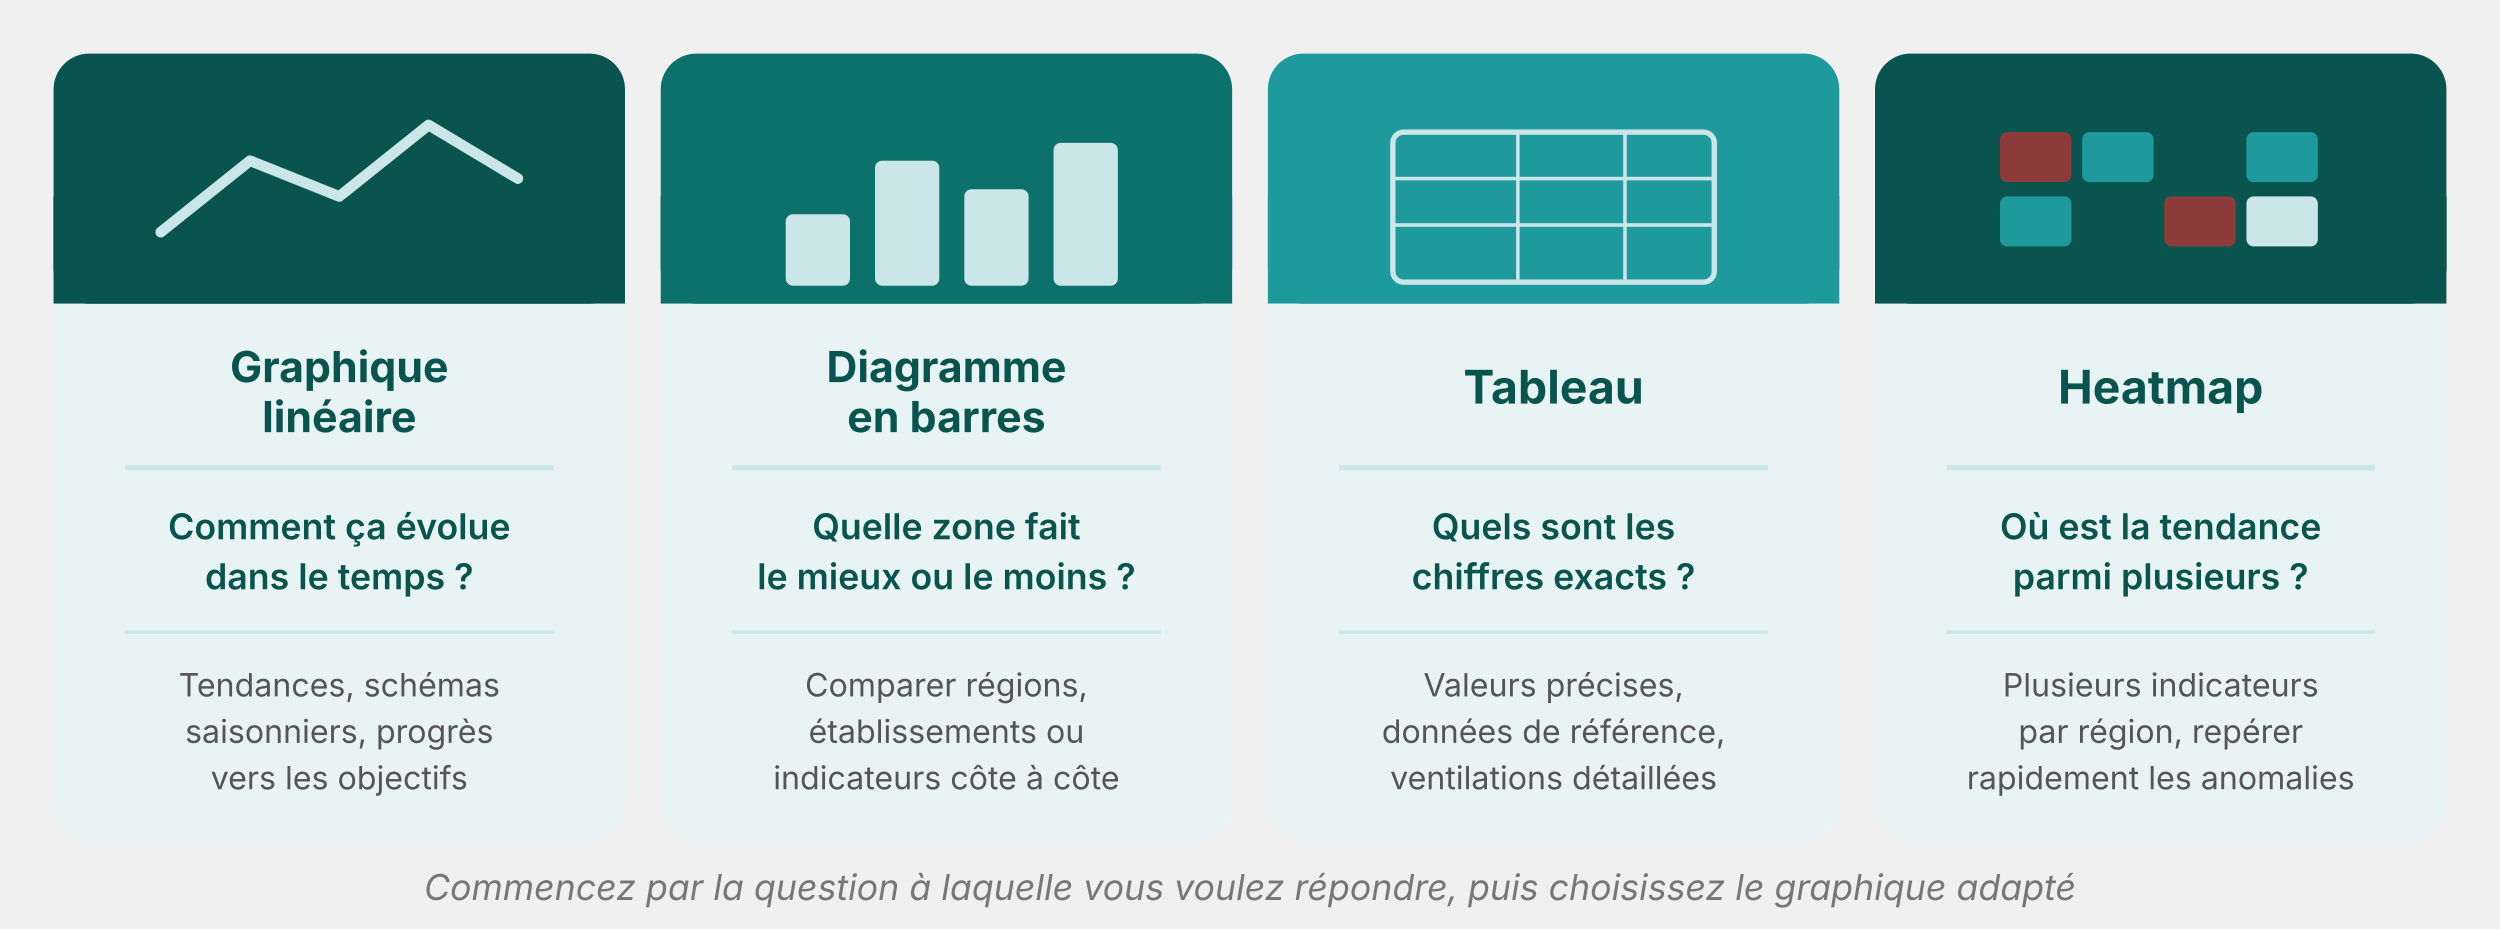
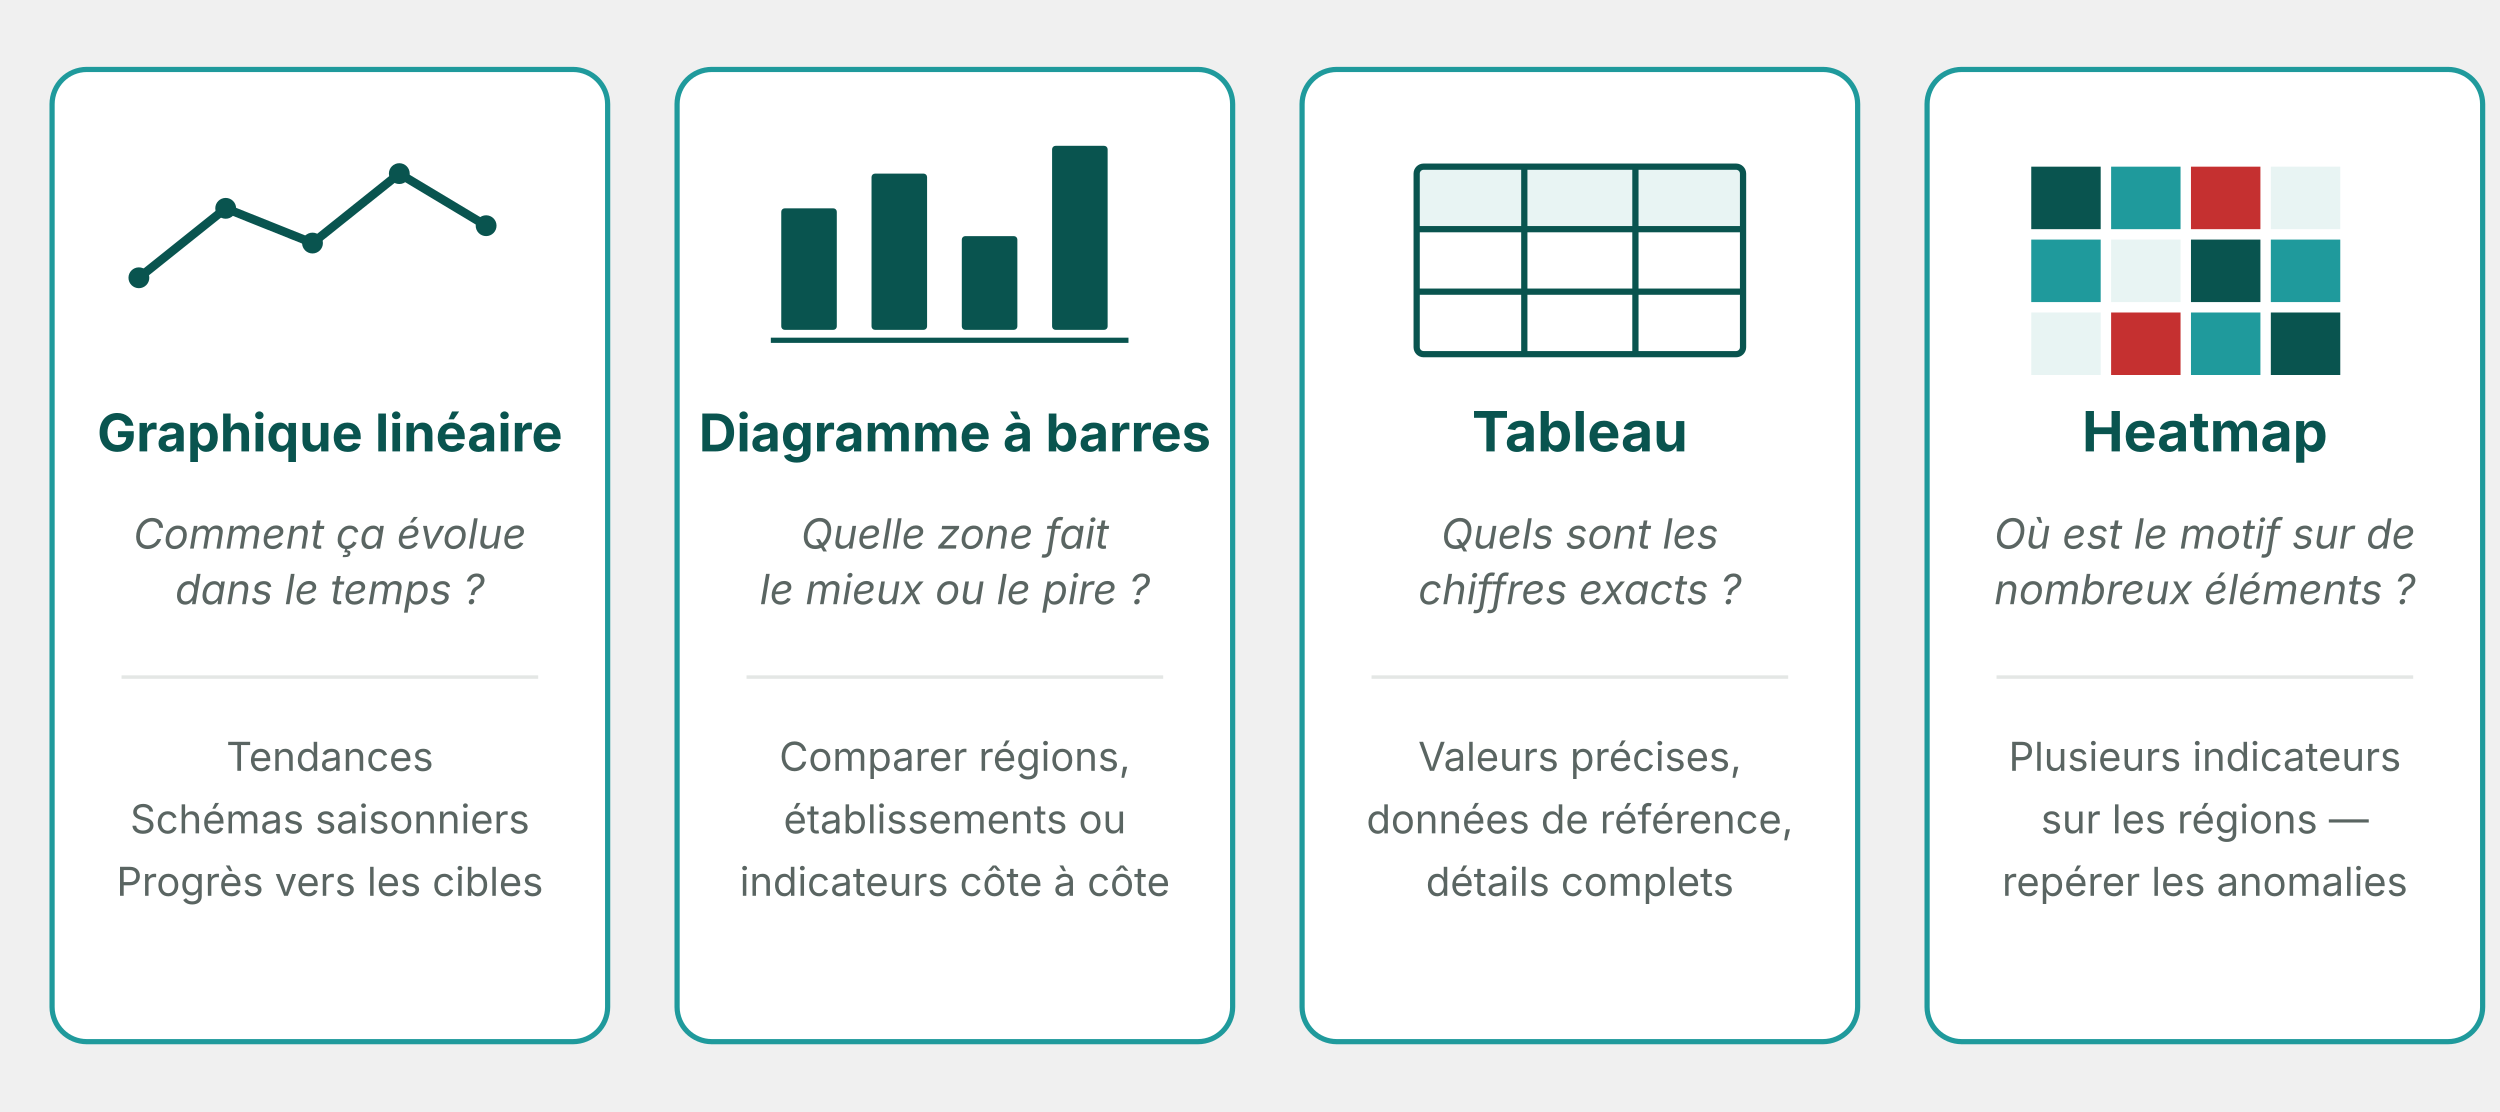
- <svg xmlns="http://www.w3.org/2000/svg" viewBox="0 0 700 260">
-   <g transform="translate(15, 15)">
-     <rect x="0" y="0" width="160" height="220" rx="10" fill="#E8F4F3" />
-     <rect x="0" y="0" width="160" height="70" rx="10" fill="#09544F" />
-     <rect x="0" y="40" width="160" height="30" fill="#09544F" />
-     <polyline points="30,50 55,30 80,40 105,20 130,35" stroke="#CAE6E9" stroke-width="3" fill="none" stroke-linecap="round" stroke-linejoin="round" />
-     <text x="80" y="92" text-anchor="middle" font-family="Inter, sans-serif" font-size="12" font-weight="700" fill="#09544F">Graphique</text>
-     <text x="80" y="106" text-anchor="middle" font-family="Inter, sans-serif" font-size="12" font-weight="700" fill="#09544F">linéaire</text>
-     <line x1="20" y1="116" x2="140" y2="116" stroke="#CAE6E9" stroke-width="1.5" />
-     <text x="80" y="136" text-anchor="middle" font-family="Inter, sans-serif" font-size="10" font-weight="600" fill="#09544F">Comment ça évolue</text>
-     <text x="80" y="150" text-anchor="middle" font-family="Inter, sans-serif" font-size="10" font-weight="600" fill="#09544F">dans le temps ?</text>
-     <line x1="20" y1="162" x2="140" y2="162" stroke="#CAE6E9" stroke-width="1" />
-     <text x="80" y="180" text-anchor="middle" font-family="Inter, sans-serif" font-size="9" fill="#555">Tendances, schémas</text>
-     <text x="80" y="193" text-anchor="middle" font-family="Inter, sans-serif" font-size="9" fill="#555">saisonniers, progrès</text>
-     <text x="80" y="206" text-anchor="middle" font-family="Inter, sans-serif" font-size="9" fill="#555">vers les objectifs</text>
+ <svg xmlns="http://www.w3.org/2000/svg" viewBox="0 0 720 320" font-family="Inter, Helvetica, Arial, sans-serif">
+   <rect x="15" y="20" width="160" height="280" rx="10" fill="#ffffff" stroke="#1F9A9C" stroke-width="1.5" />
+   <path d="M40 80 L65 60 L90 70 L115 50 L140 65" fill="none" stroke="#09544F" stroke-width="2.5" stroke-linecap="round" stroke-linejoin="round" />
+   <g fill="#09544F">
+     <circle cx="40" cy="80" r="3" />
+     <circle cx="65" cy="60" r="3" />
+     <circle cx="90" cy="70" r="3" />
+     <circle cx="115" cy="50" r="3" />
+     <circle cx="140" cy="65" r="3" />
  </g>
-   <g transform="translate(185, 15)">
-     <rect x="0" y="0" width="160" height="220" rx="10" fill="#E8F4F3" />
-     <rect x="0" y="0" width="160" height="70" rx="10" fill="#0C716B" />
-     <rect x="0" y="40" width="160" height="30" fill="#0C716B" />
-     <rect x="35" y="45" width="18" height="20" rx="2" fill="#CAE6E9" />
-     <rect x="60" y="30" width="18" height="35" rx="2" fill="#CAE6E9" />
-     <rect x="85" y="38" width="18" height="27" rx="2" fill="#CAE6E9" />
-     <rect x="110" y="25" width="18" height="40" rx="2" fill="#CAE6E9" />
-     <text x="80" y="92" text-anchor="middle" font-family="Inter, sans-serif" font-size="12" font-weight="700" fill="#09544F">Diagramme</text>
-     <text x="80" y="106" text-anchor="middle" font-family="Inter, sans-serif" font-size="12" font-weight="700" fill="#09544F">en barres</text>
-     <line x1="20" y1="116" x2="140" y2="116" stroke="#CAE6E9" stroke-width="1.5" />
-     <text x="80" y="136" text-anchor="middle" font-family="Inter, sans-serif" font-size="10" font-weight="600" fill="#09544F">Quelle zone fait</text>
-     <text x="80" y="150" text-anchor="middle" font-family="Inter, sans-serif" font-size="10" font-weight="600" fill="#09544F">le mieux ou le moins ?</text>
-     <line x1="20" y1="162" x2="140" y2="162" stroke="#CAE6E9" stroke-width="1" />
-     <text x="80" y="180" text-anchor="middle" font-family="Inter, sans-serif" font-size="9" fill="#555">Comparer régions,</text>
-     <text x="80" y="193" text-anchor="middle" font-family="Inter, sans-serif" font-size="9" fill="#555">établissements ou</text>
-     <text x="80" y="206" text-anchor="middle" font-family="Inter, sans-serif" font-size="9" fill="#555">indicateurs côte à côte</text>
+   <text x="95" y="130" text-anchor="middle" font-size="15" font-weight="700" fill="#09544F">Graphique linéaire</text>
+   <text x="95" y="158" text-anchor="middle" font-size="12" font-style="italic" fill="#5A6562">Comment ça évolue</text>
+   <text x="95" y="174" text-anchor="middle" font-size="12" font-style="italic" fill="#5A6562">dans le temps ?</text>
+   <line x1="35" y1="195" x2="155" y2="195" stroke="#E4E7E5" />
+   <text x="95" y="222" text-anchor="middle" font-size="11.5" fill="#5A6562">Tendances</text>
+   <text x="95" y="240" text-anchor="middle" font-size="11.5" fill="#5A6562">Schémas saisonniers</text>
+   <text x="95" y="258" text-anchor="middle" font-size="11.5" fill="#5A6562">Progrès vers les cibles</text>
+   <rect x="195" y="20" width="160" height="280" rx="10" fill="#ffffff" stroke="#1F9A9C" stroke-width="1.5" />
+   <g fill="#09544F">
+     <rect x="225" y="60" width="16" height="35" rx="1" />
+     <rect x="251" y="50" width="16" height="45" rx="1" />
+     <rect x="277" y="68" width="16" height="27" rx="1" />
+     <rect x="303" y="42" width="16" height="53" rx="1" />
  </g>
-   <g transform="translate(355, 15)">
-     <rect x="0" y="0" width="160" height="220" rx="10" fill="#E8F4F3" />
-     <rect x="0" y="0" width="160" height="70" rx="10" fill="#1F9A9C" />
-     <rect x="0" y="40" width="160" height="30" fill="#1F9A9C" />
-     <rect x="35" y="22" width="90" height="42" rx="3" fill="none" stroke="#CAE6E9" stroke-width="1.5" />
-     <line x1="35" y1="35" x2="125" y2="35" stroke="#CAE6E9" stroke-width="1" />
-     <line x1="35" y1="48" x2="125" y2="48" stroke="#CAE6E9" stroke-width="1" />
-     <line x1="70" y1="22" x2="70" y2="64" stroke="#CAE6E9" stroke-width="1" />
-     <line x1="100" y1="22" x2="100" y2="64" stroke="#CAE6E9" stroke-width="1" />
-     <text x="80" y="98" text-anchor="middle" font-family="Inter, sans-serif" font-size="13" font-weight="700" fill="#09544F">Tableau</text>
-     <line x1="20" y1="116" x2="140" y2="116" stroke="#CAE6E9" stroke-width="1.5" />
-     <text x="80" y="136" text-anchor="middle" font-family="Inter, sans-serif" font-size="10" font-weight="600" fill="#09544F">Quels sont les</text>
-     <text x="80" y="150" text-anchor="middle" font-family="Inter, sans-serif" font-size="10" font-weight="600" fill="#09544F">chiffres exacts ?</text>
-     <line x1="20" y1="162" x2="140" y2="162" stroke="#CAE6E9" stroke-width="1" />
-     <text x="80" y="180" text-anchor="middle" font-family="Inter, sans-serif" font-size="9" fill="#555">Valeurs précises,</text>
-     <text x="80" y="193" text-anchor="middle" font-family="Inter, sans-serif" font-size="9" fill="#555">données de référence,</text>
-     <text x="80" y="206" text-anchor="middle" font-family="Inter, sans-serif" font-size="9" fill="#555">ventilations détaillées</text>
+   <line x1="222" y1="98" x2="325" y2="98" stroke="#09544F" stroke-width="1.5" />
+   <text x="275" y="130" text-anchor="middle" font-size="15" font-weight="700" fill="#09544F">Diagramme à barres</text>
+   <text x="275" y="158" text-anchor="middle" font-size="12" font-style="italic" fill="#5A6562">Quelle zone fait</text>
+   <text x="275" y="174" text-anchor="middle" font-size="12" font-style="italic" fill="#5A6562">le mieux ou le pire ?</text>
+   <line x1="215" y1="195" x2="335" y2="195" stroke="#E4E7E5" />
+   <text x="275" y="222" text-anchor="middle" font-size="11.5" fill="#5A6562">Comparer régions,</text>
+   <text x="275" y="240" text-anchor="middle" font-size="11.5" fill="#5A6562">établissements ou</text>
+   <text x="275" y="258" text-anchor="middle" font-size="11.5" fill="#5A6562">indicateurs côte à côte</text>
+   <rect x="375" y="20" width="160" height="280" rx="10" fill="#ffffff" stroke="#1F9A9C" stroke-width="1.5" />
+   <rect x="408" y="48" width="94" height="18" fill="#E8F4F3" />
+   <g stroke="#09544F" stroke-width="1.8" fill="none">
+     <rect x="408" y="48" width="94" height="54" rx="2" />
+     <line x1="408" y1="66" x2="502" y2="66" />
+     <line x1="408" y1="84" x2="502" y2="84" />
+     <line x1="439" y1="48" x2="439" y2="102" />
+     <line x1="471" y1="48" x2="471" y2="102" />
  </g>
-   <g transform="translate(525, 15)">
-     <rect x="0" y="0" width="160" height="220" rx="10" fill="#E8F4F3" />
-     <rect x="0" y="0" width="160" height="70" rx="10" fill="#09544F" />
-     <rect x="0" y="40" width="160" height="30" fill="#09544F" />
-     <rect x="35" y="22" width="20" height="14" rx="2" fill="#C53030" opacity="0.7" />
-     <rect x="58" y="22" width="20" height="14" rx="2" fill="#1F9A9C" />
-     <rect x="81" y="22" width="20" height="14" rx="2" fill="#09544F" />
-     <rect x="104" y="22" width="20" height="14" rx="2" fill="#1F9A9C" />
-     <rect x="35" y="40" width="20" height="14" rx="2" fill="#1F9A9C" />
-     <rect x="58" y="40" width="20" height="14" rx="2" fill="#09544F" />
-     <rect x="81" y="40" width="20" height="14" rx="2" fill="#C53030" opacity="0.7" />
-     <rect x="104" y="40" width="20" height="14" rx="2" fill="#CAE6E9" />
-     <text x="80" y="98" text-anchor="middle" font-family="Inter, sans-serif" font-size="13" font-weight="700" fill="#09544F">Heatmap</text>
-     <line x1="20" y1="116" x2="140" y2="116" stroke="#CAE6E9" stroke-width="1.5" />
-     <text x="80" y="136" text-anchor="middle" font-family="Inter, sans-serif" font-size="10" font-weight="600" fill="#09544F">Où est la tendance</text>
-     <text x="80" y="150" text-anchor="middle" font-family="Inter, sans-serif" font-size="10" font-weight="600" fill="#09544F">parmi plusieurs ?</text>
-     <line x1="20" y1="162" x2="140" y2="162" stroke="#CAE6E9" stroke-width="1" />
-     <text x="80" y="180" text-anchor="middle" font-family="Inter, sans-serif" font-size="9" fill="#555">Plusieurs indicateurs</text>
-     <text x="80" y="193" text-anchor="middle" font-family="Inter, sans-serif" font-size="9" fill="#555">par région, repérer</text>
-     <text x="80" y="206" text-anchor="middle" font-family="Inter, sans-serif" font-size="9" fill="#555">rapidement les anomalies</text>
+   <text x="455" y="130" text-anchor="middle" font-size="16" font-weight="700" fill="#09544F">Tableau</text>
+   <text x="455" y="158" text-anchor="middle" font-size="12" font-style="italic" fill="#5A6562">Quels sont les</text>
+   <text x="455" y="174" text-anchor="middle" font-size="12" font-style="italic" fill="#5A6562">chiffres exacts ?</text>
+   <line x1="395" y1="195" x2="515" y2="195" stroke="#E4E7E5" />
+   <text x="455" y="222" text-anchor="middle" font-size="11.5" fill="#5A6562">Valeurs précises,</text>
+   <text x="455" y="240" text-anchor="middle" font-size="11.5" fill="#5A6562">données de référence,</text>
+   <text x="455" y="258" text-anchor="middle" font-size="11.5" fill="#5A6562">détails complets</text>
+   <rect x="555" y="20" width="160" height="280" rx="10" fill="#ffffff" stroke="#1F9A9C" stroke-width="1.5" />
+   <g>
+     <rect x="585" y="48" width="20" height="18" fill="#09544F" />
+     <rect x="608" y="48" width="20" height="18" fill="#1F9A9C" />
+     <rect x="631" y="48" width="20" height="18" fill="#C53030" />
+     <rect x="654" y="48" width="20" height="18" fill="#E8F4F3" />
+     <rect x="585" y="69" width="20" height="18" fill="#1F9A9C" />
+     <rect x="608" y="69" width="20" height="18" fill="#E8F4F3" />
+     <rect x="631" y="69" width="20" height="18" fill="#09544F" />
+     <rect x="654" y="69" width="20" height="18" fill="#1F9A9C" />
+     <rect x="585" y="90" width="20" height="18" fill="#E8F4F3" />
+     <rect x="608" y="90" width="20" height="18" fill="#C53030" />
+     <rect x="631" y="90" width="20" height="18" fill="#1F9A9C" />
+     <rect x="654" y="90" width="20" height="18" fill="#09544F" />
  </g>
-   <text x="350" y="252" text-anchor="middle" font-family="Inter, sans-serif" font-size="10" fill="#777" font-style="italic">Commencez par la question à laquelle vous voulez répondre, puis choisissez le graphique adapté</text>
+   <text x="635" y="130" text-anchor="middle" font-size="16" font-weight="700" fill="#09544F">Heatmap</text>
+   <text x="635" y="158" text-anchor="middle" font-size="12" font-style="italic" fill="#5A6562">Où est le motif sur de</text>
+   <text x="635" y="174" text-anchor="middle" font-size="12" font-style="italic" fill="#5A6562">nombreux éléments ?</text>
+   <line x1="575" y1="195" x2="695" y2="195" stroke="#E4E7E5" />
+   <text x="635" y="222" text-anchor="middle" font-size="11.5" fill="#5A6562">Plusieurs indicateurs</text>
+   <text x="635" y="240" text-anchor="middle" font-size="11.5" fill="#5A6562">sur les régions —</text>
+   <text x="635" y="258" text-anchor="middle" font-size="11.5" fill="#5A6562">repérer les anomalies</text>
</svg>
